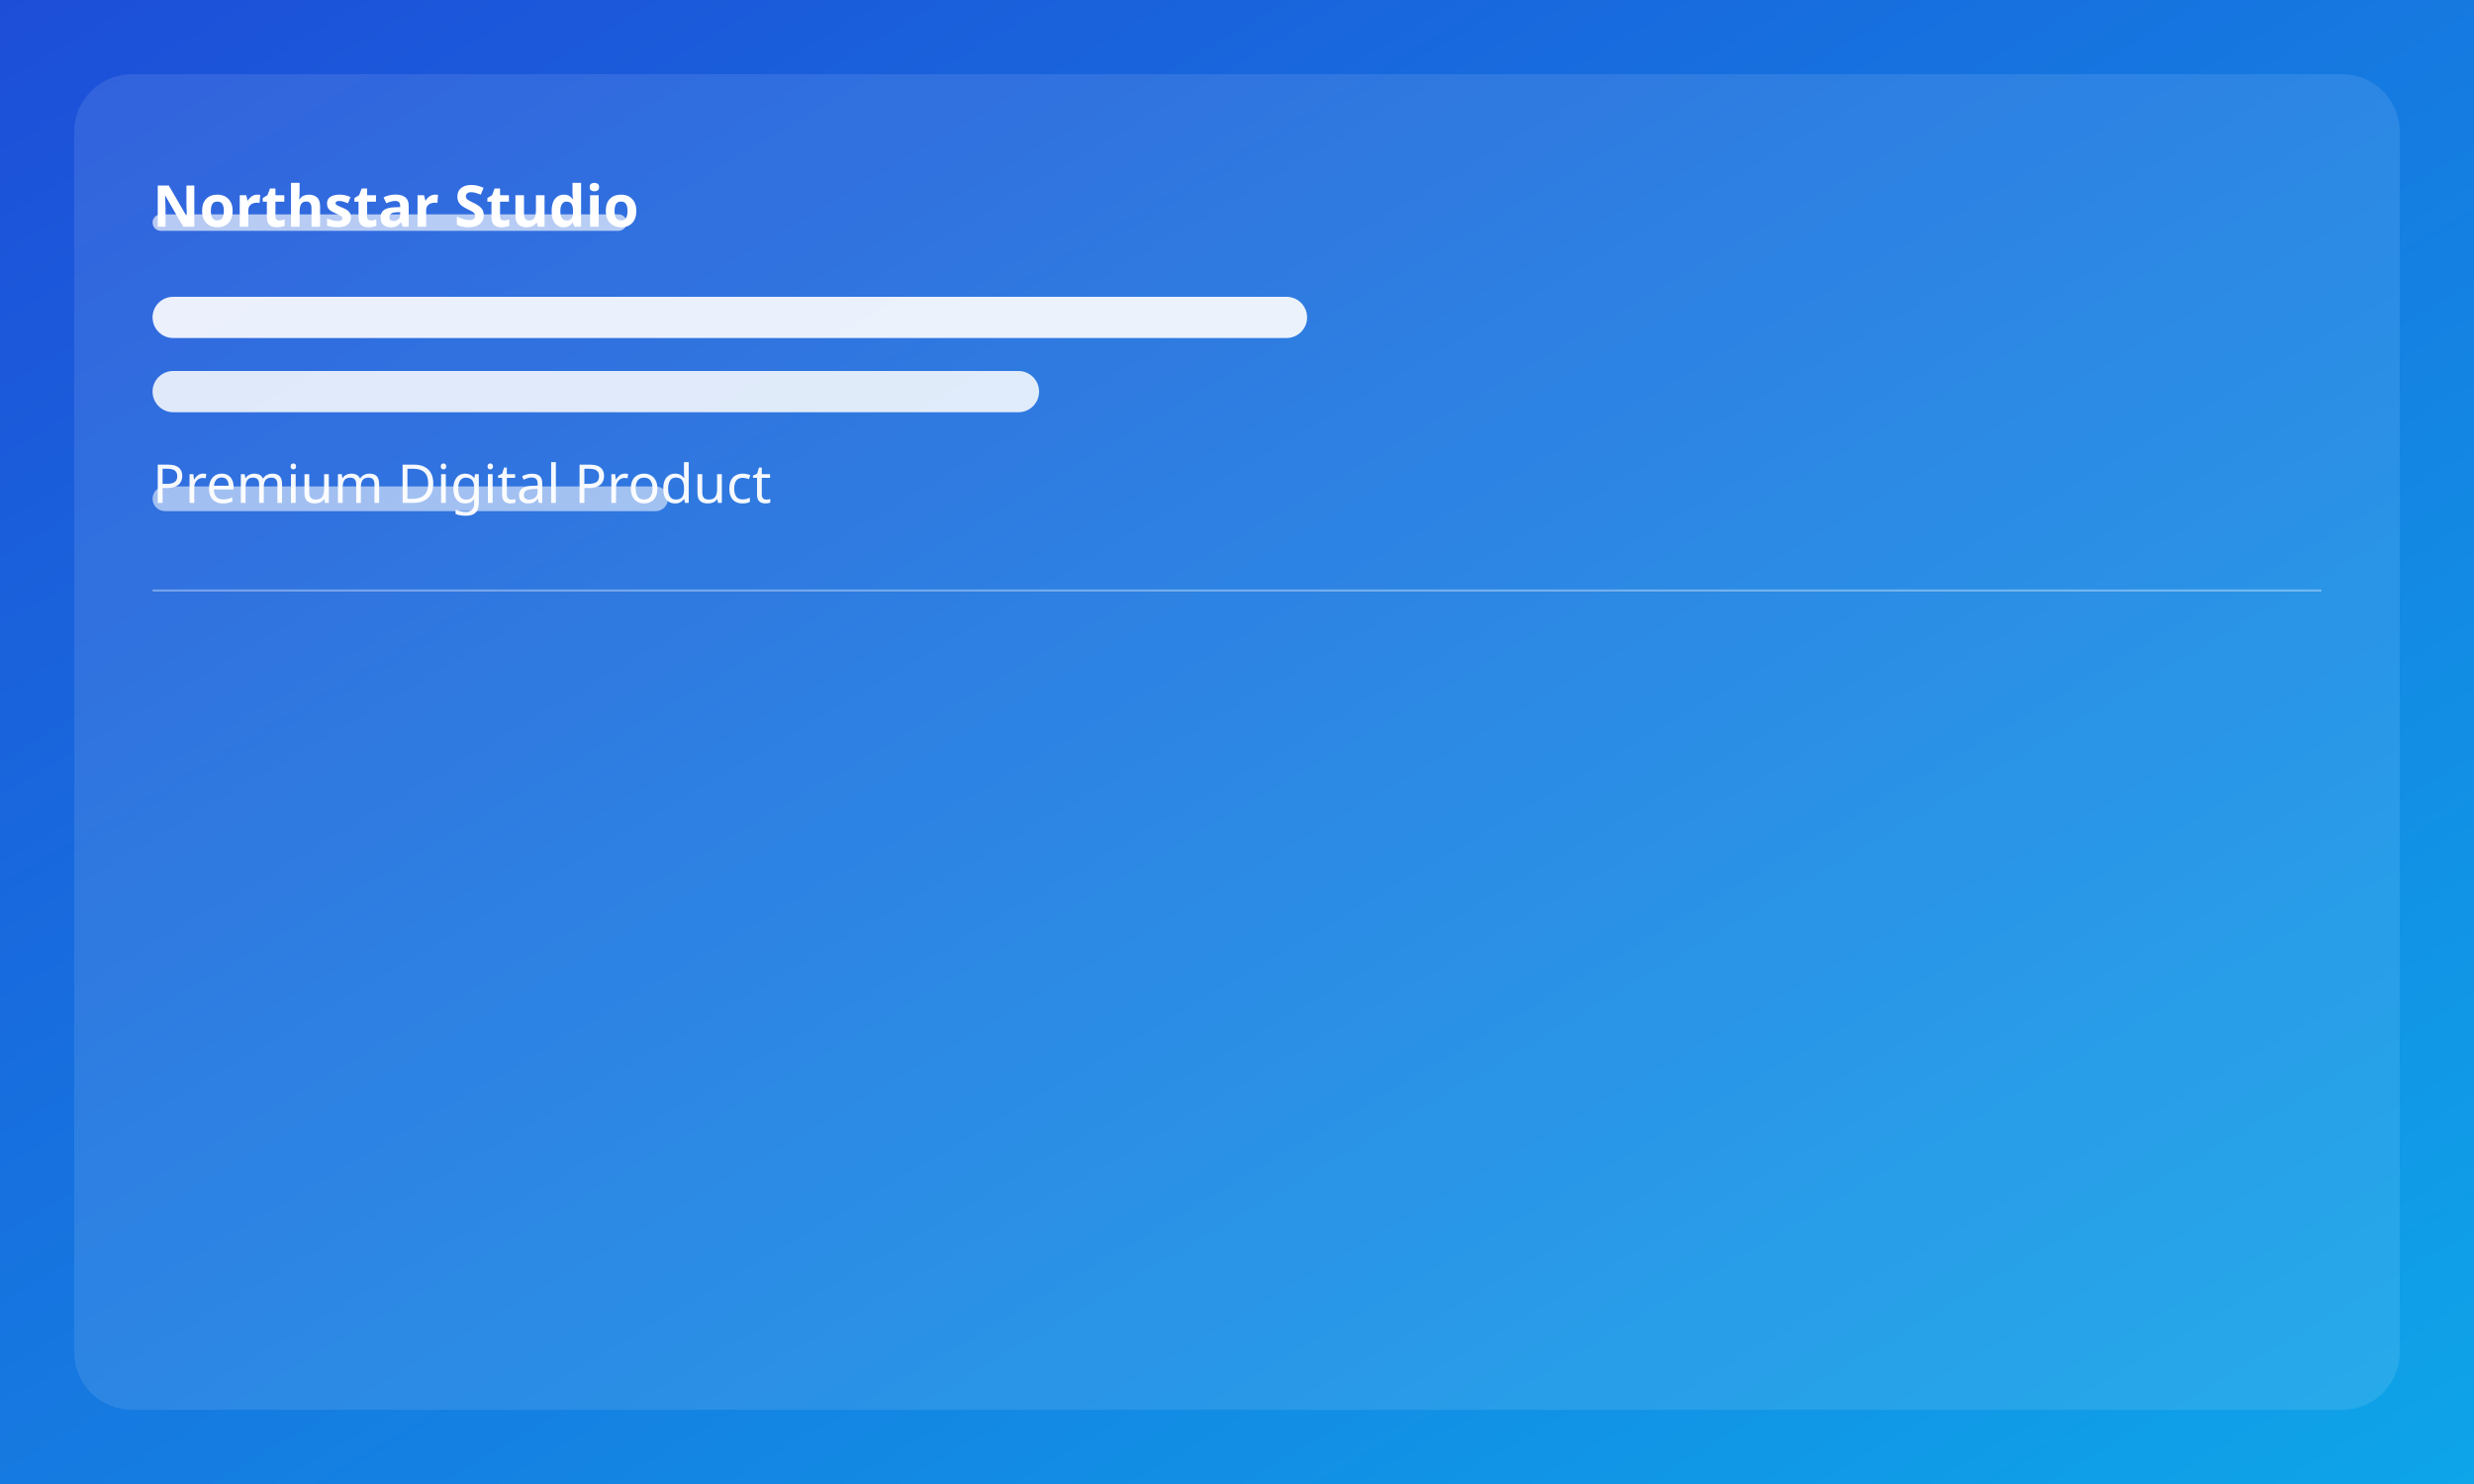
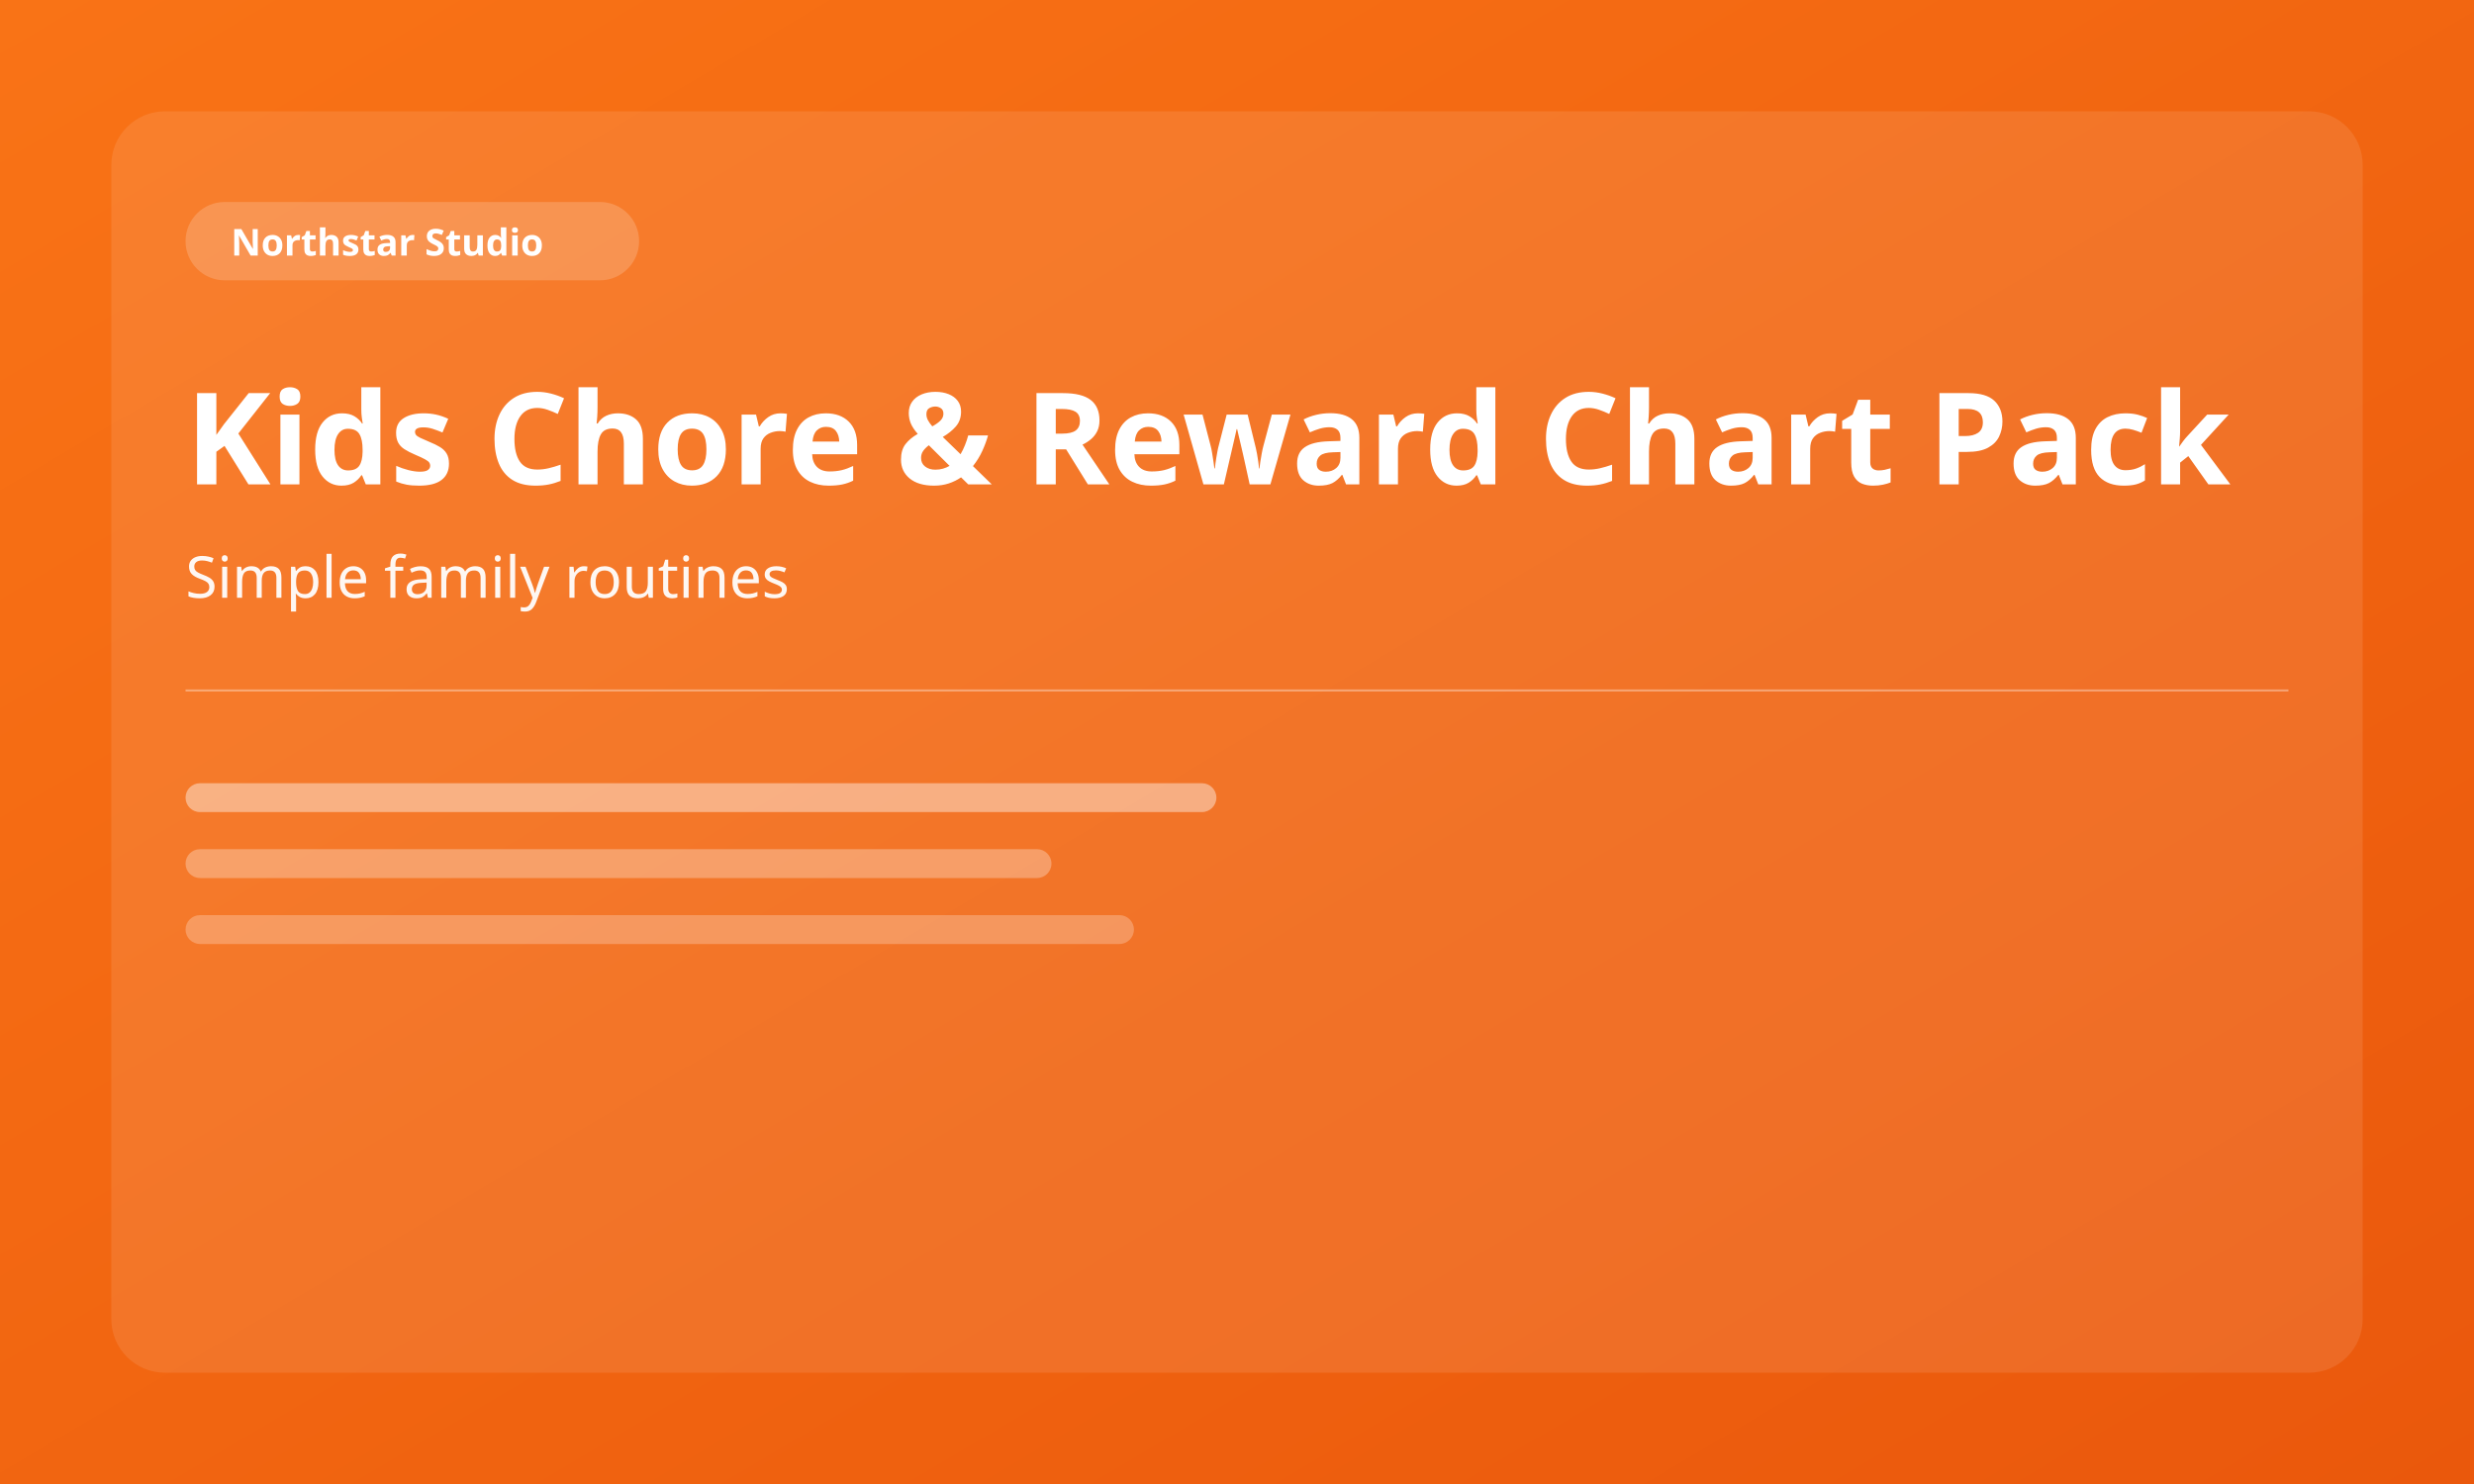
- <svg xmlns="http://www.w3.org/2000/svg" width="1200" height="720" viewBox="0 0 1200 720" role="img" aria-label="Northstar Studio cover">
+ <svg xmlns="http://www.w3.org/2000/svg" width="1200" height="720" viewBox="0 0 1200 720" role="img" aria-label="Kids Chore &amp; Reward Chart Pack">
  <defs>
-     <linearGradient id="g" x1="0" y1="0" x2="1" y2="1">
-       <stop offset="0%" stop-color="#1d4ed8" />
-       <stop offset="100%" stop-color="#0ea5e9" />
+     <linearGradient id="bg" x1="0" y1="0" x2="1" y2="1">
+       <stop offset="0%" stop-color="#f97316" />
+       <stop offset="100%" stop-color="#ea580c" />
    </linearGradient>
  </defs>
-   <rect width="1200" height="720" fill="url(#g)" />
-   <rect x="36" y="36" width="1128" height="648" rx="28" fill="rgba(255,255,255,0.10)" />
-   <rect x="74" y="104" width="230" height="8" rx="4" fill="rgba(255,255,255,0.65)" />
-   <rect x="74" y="144" width="560" height="20" rx="10" fill="rgba(255,255,255,0.9)" />
-   <rect x="74" y="180" width="430" height="20" rx="10" fill="rgba(255,255,255,0.85)" />
-   <rect x="74" y="236" width="250" height="12" rx="6" fill="rgba(255,255,255,0.55)" />
-   <rect x="74" y="286" width="1052" height="1" fill="rgba(255,255,255,0.35)" />
-   <text x="74" y="110" fill="white" font-size="28" font-family="Avenir Next,Segoe UI,sans-serif" font-weight="700">Northstar Studio</text>
-   <text x="74" y="244" fill="white" font-size="26" font-family="Avenir Next,Segoe UI,sans-serif" opacity="0.95">Premium Digital Product</text>
+   <rect width="1200" height="720" fill="url(#bg)" />
+   <rect x="54" y="54" width="1092" height="612" rx="26" fill="rgba(255,255,255,0.10)" />
+   <rect x="90" y="98" width="220" height="38" rx="19" fill="rgba(255,255,255,0.18)" />
+   <text x="112" y="124" fill="white" font-size="18" font-family="Avenir Next,Segoe UI,sans-serif" font-weight="700">Northstar Studio</text>
+   <text x="90" y="235" fill="white" font-size="62" font-family="Avenir Next,Segoe UI,sans-serif" font-weight="800">Kids Chore &amp; Reward Chart Pack</text>
+   <text x="90" y="290" fill="white" font-size="28" font-family="Avenir Next,Segoe UI,sans-serif" opacity="0.94">Simple family routines</text>
+   <line x1="90" y1="335" x2="1110" y2="335" stroke="rgba(255,255,255,0.35)" />
+   <rect x="90" y="380" width="500" height="14" rx="7" fill="rgba(255,255,255,0.42)" />
+   <rect x="90" y="412" width="420" height="14" rx="7" fill="rgba(255,255,255,0.30)" />
+   <rect x="90" y="444" width="460" height="14" rx="7" fill="rgba(255,255,255,0.25)" />
</svg>
